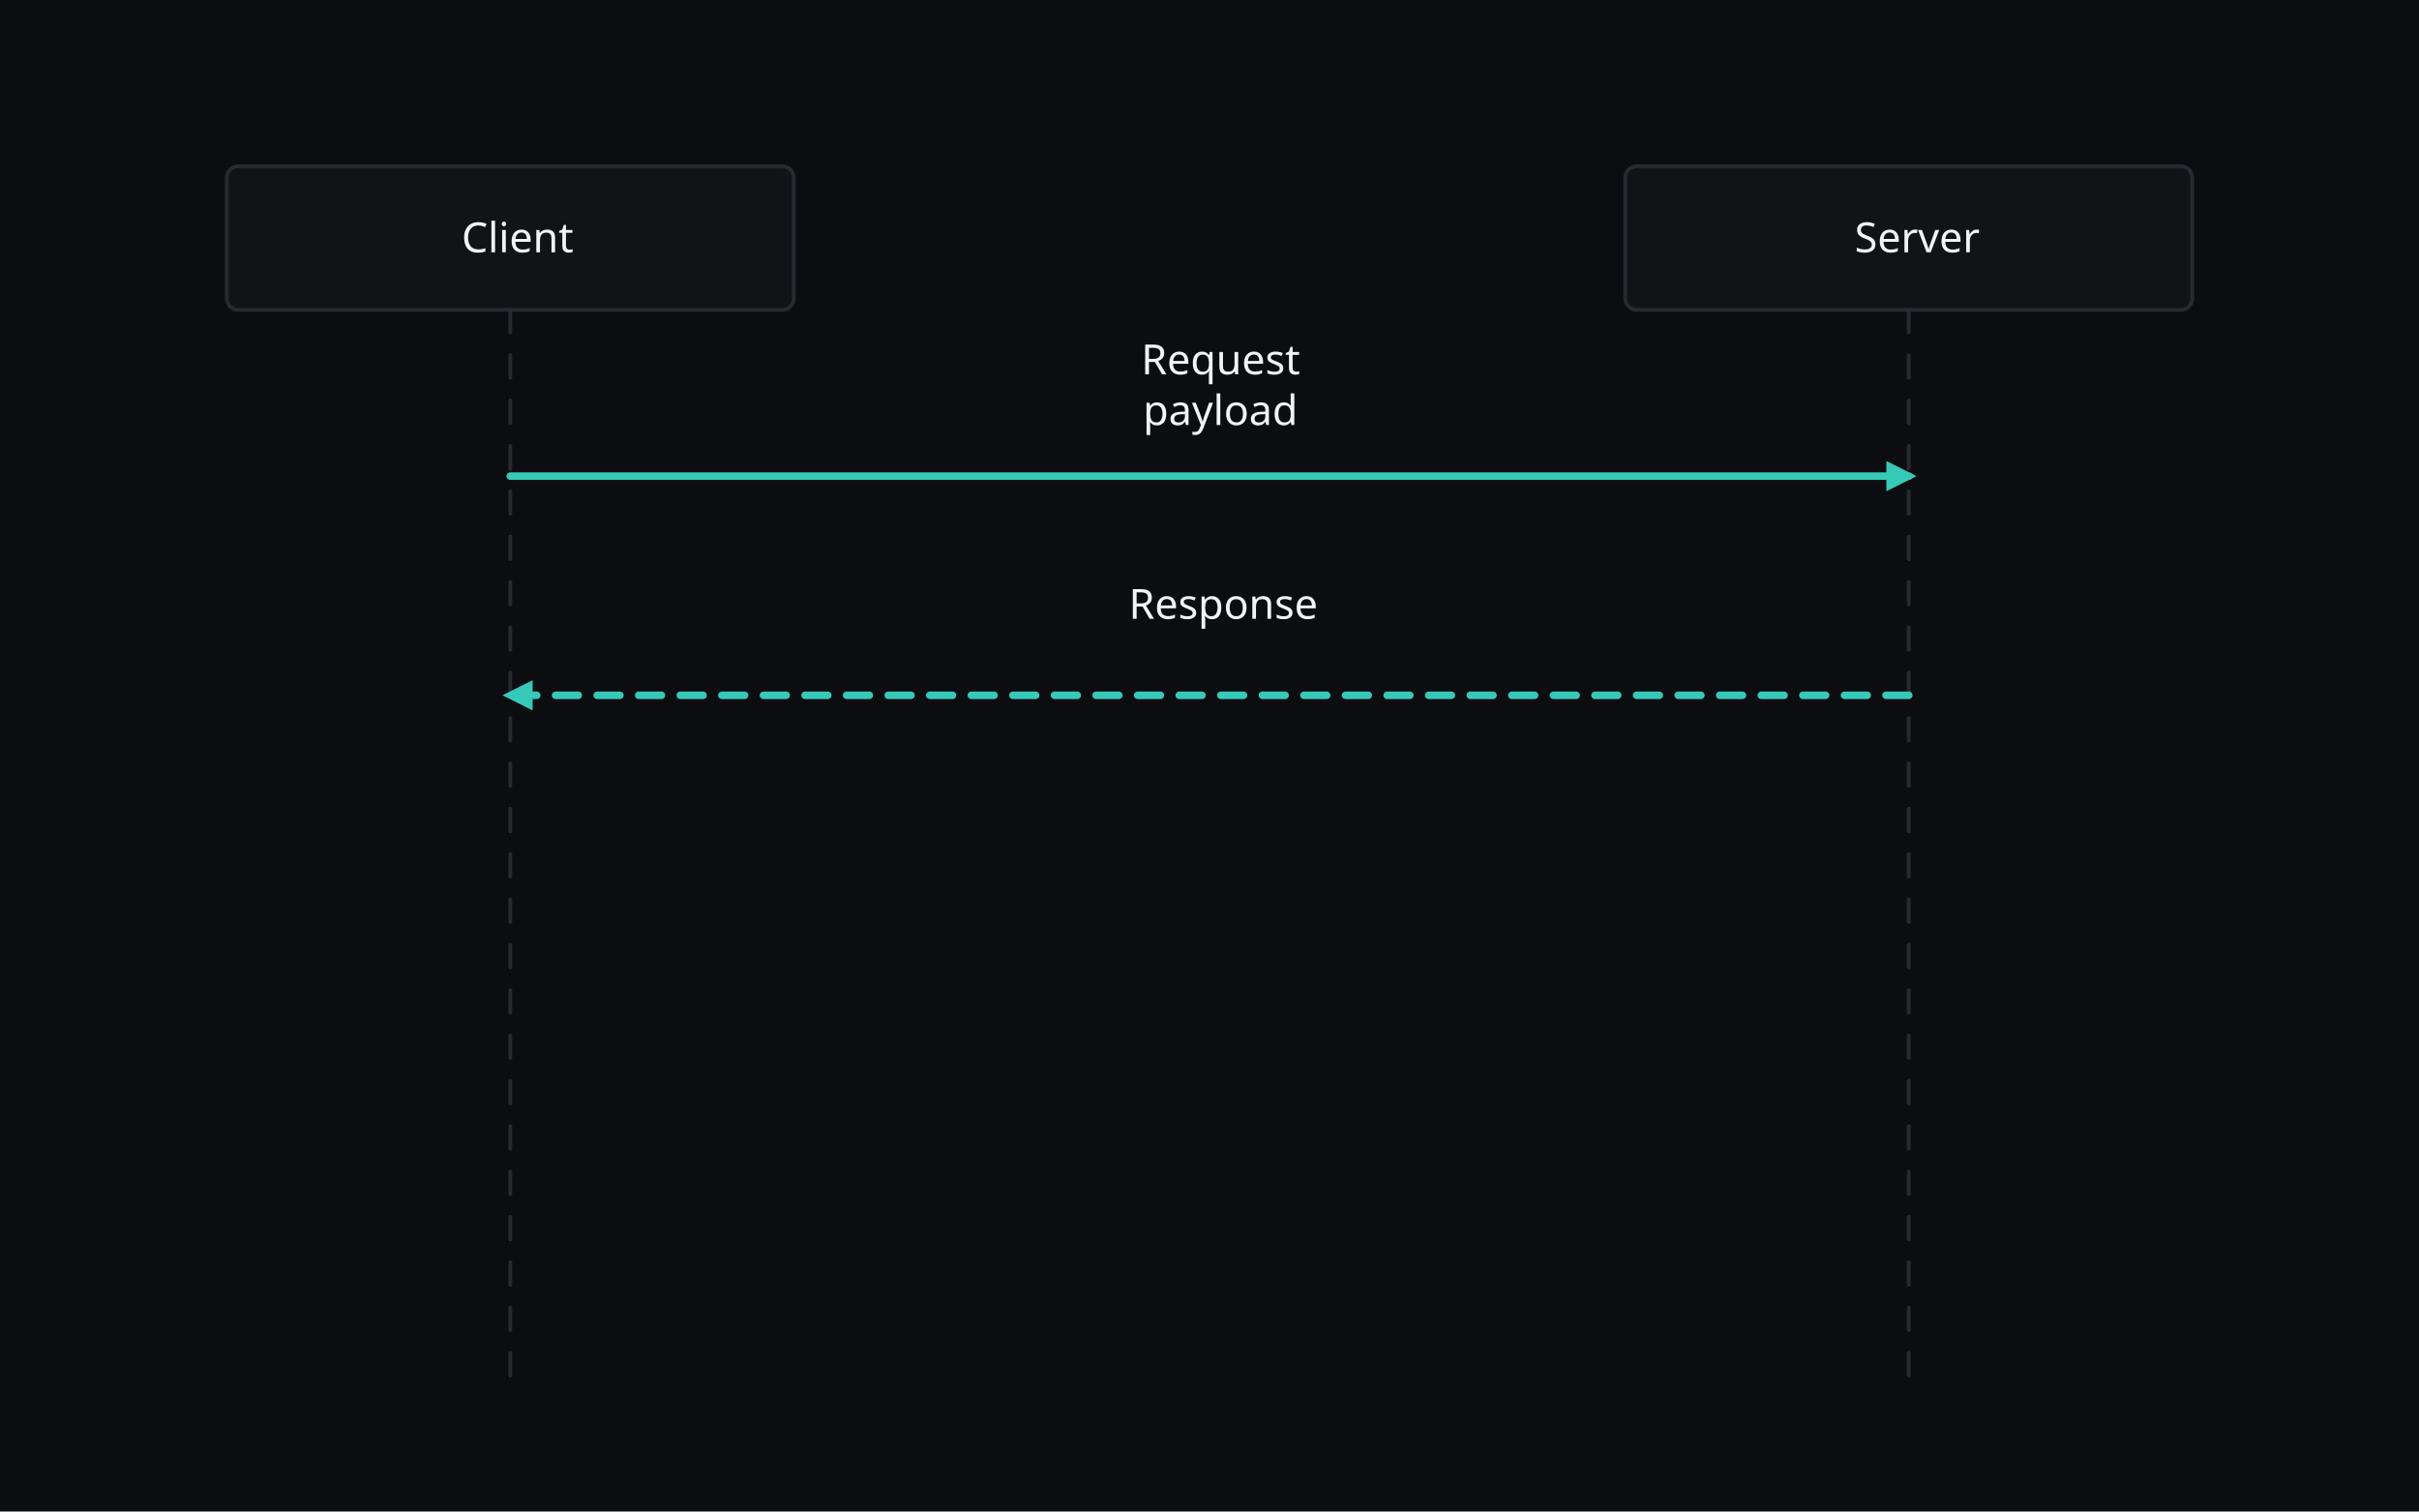
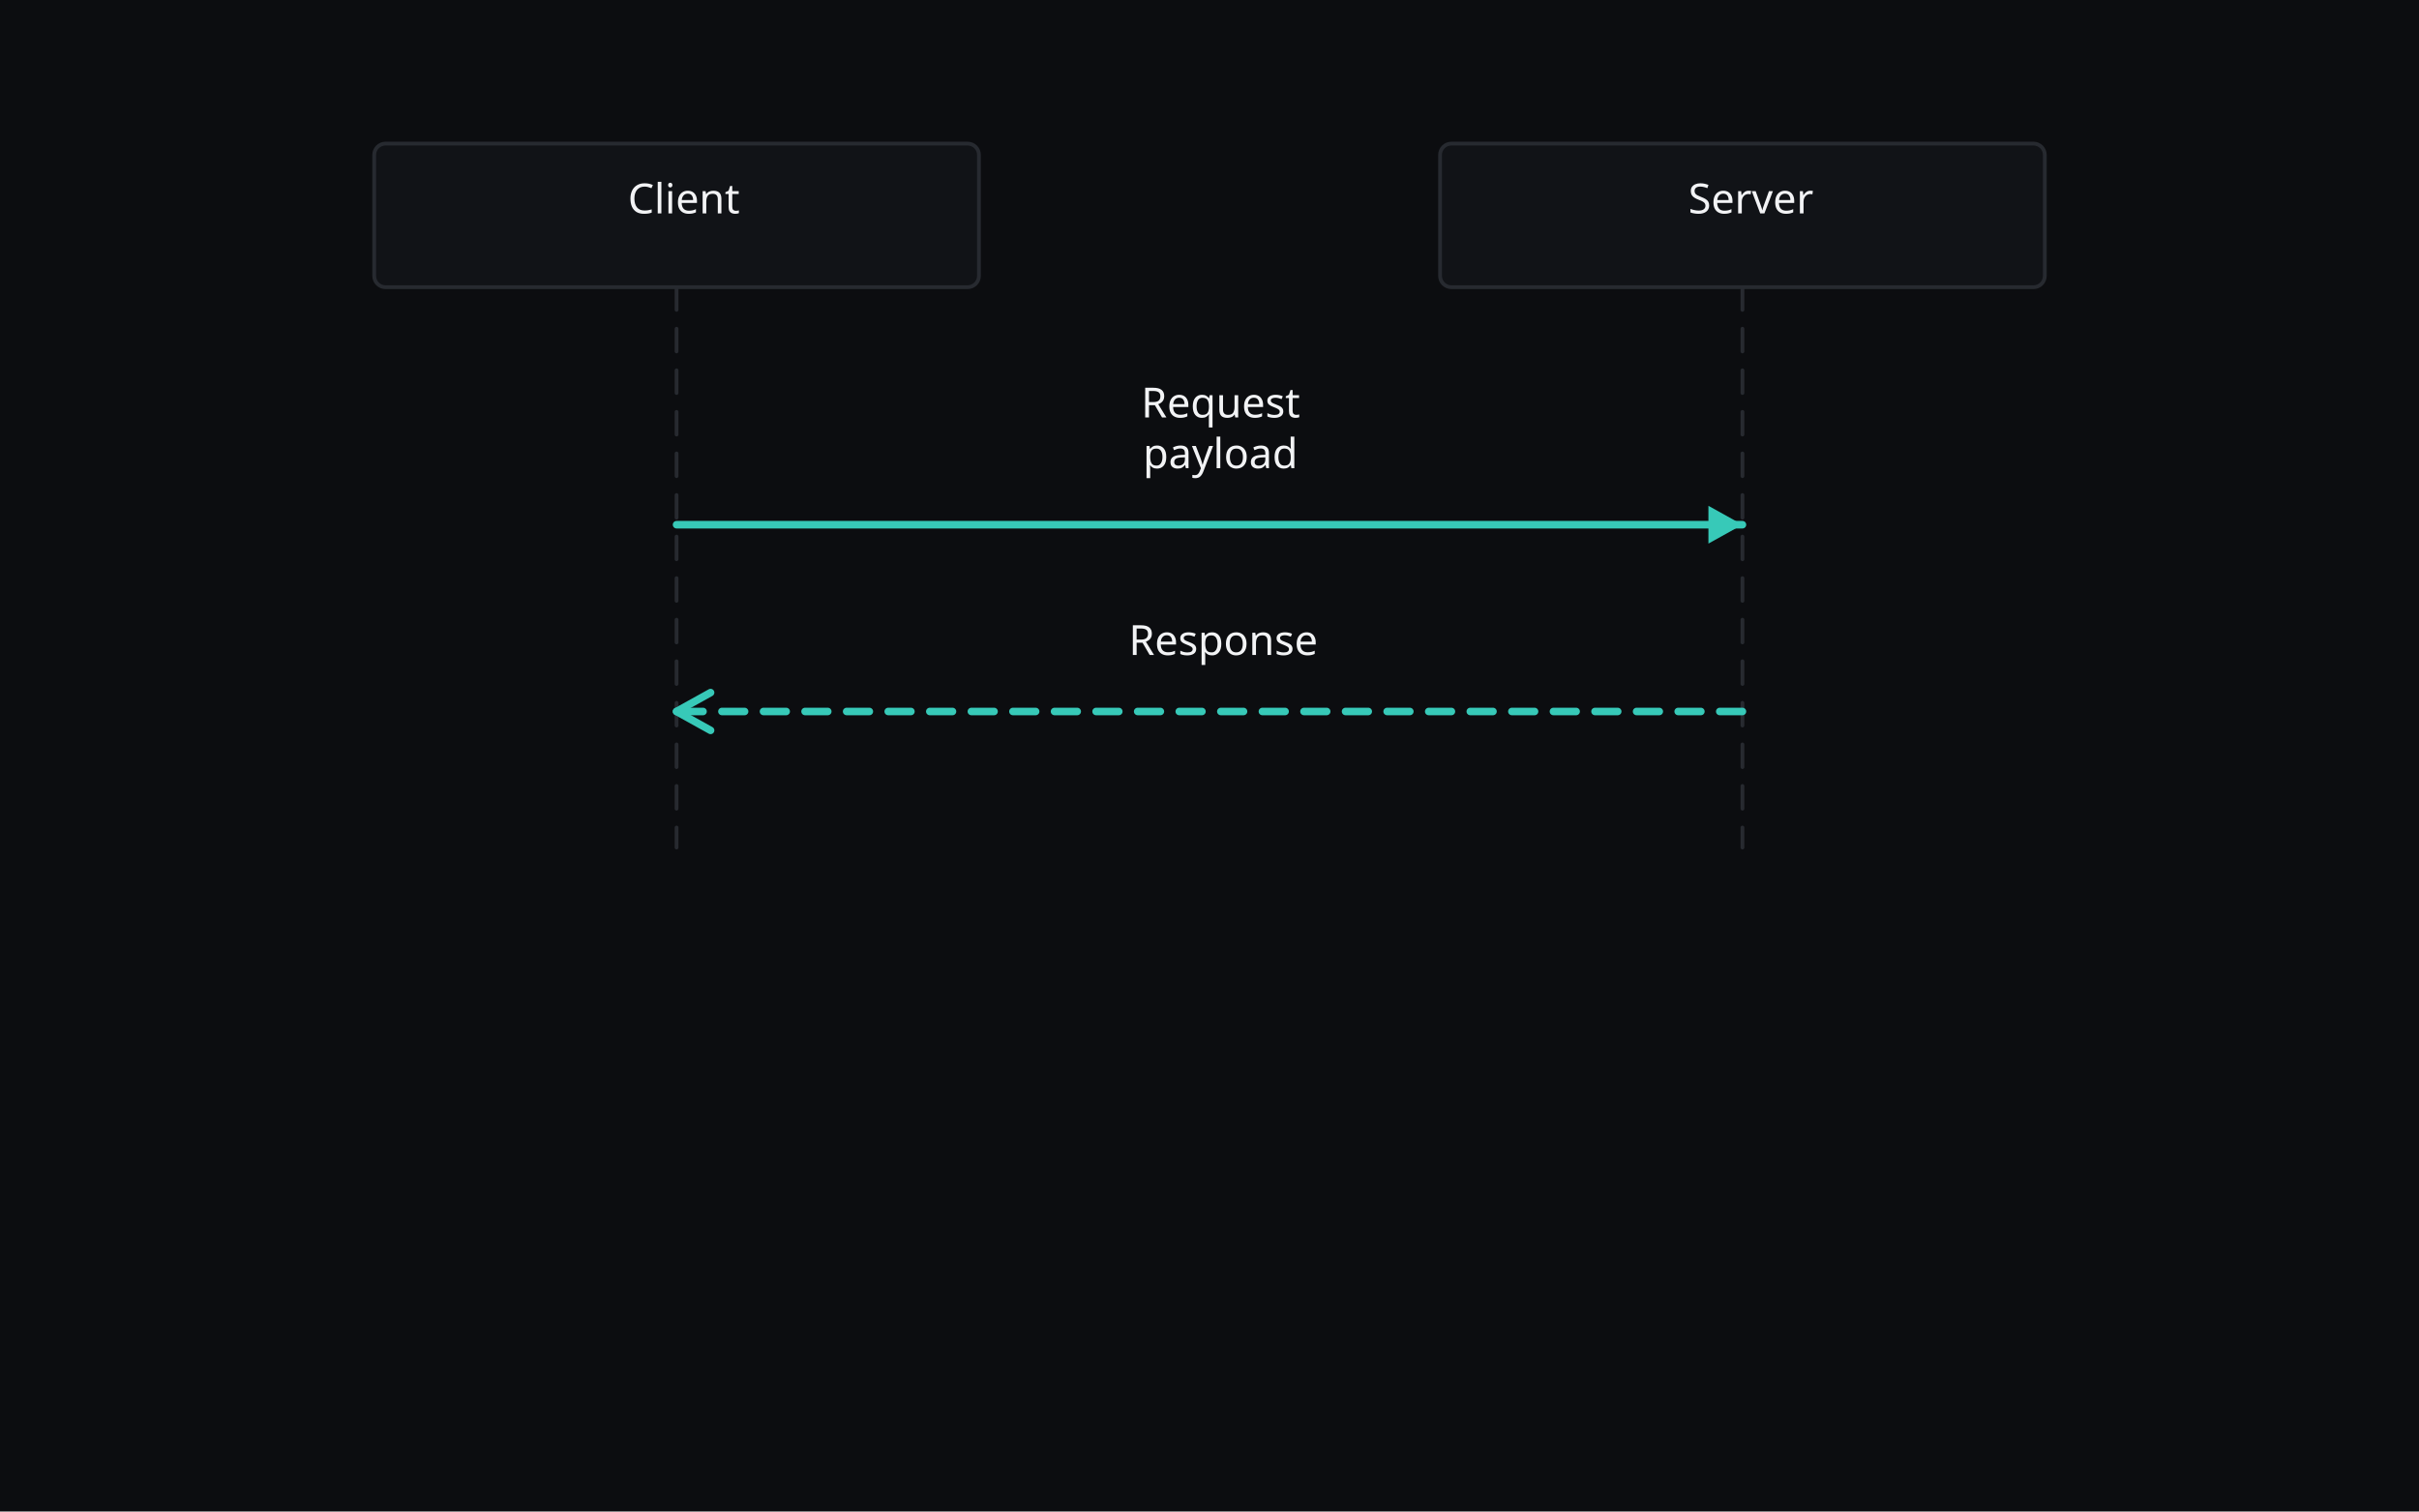
- <svg xmlns="http://www.w3.org/2000/svg" width="640" height="400" viewBox="0 0 640 400" role="img">
+ <svg xmlns="http://www.w3.org/2000/svg" width="640" height="400" viewBox="0 0 640 400" stroke-linecap="round" stroke-linejoin="round" role="img" aria-label="session" aria-labelledby="sequence-feasibility-dark-thumbnail-title">
  <defs>
-     <clipPath id="sequence-feasibility-dark-thumbnail-clip-1">
+     <clipPath id="sequence-feasibility-dark-thumbnail-clip-1" clipPathUnits="userSpaceOnUse">
      <rect x="24" y="24" width="592" height="352" />
    </clipPath>
  </defs>
-   <rect x="0" y="0" width="640" height="400" rx="0" data-cfx-role="background" fill="#0C0D10" fill-rule="evenodd" stroke="none" stroke-width="1" stroke-linecap="round" stroke-linejoin="round" />
+   <rect x="0" y="0" width="640" height="400" rx="0" data-cfx-role="background" fill="#0C0D10" stroke="none" stroke-width="1" />
  <g clip-path="url(#sequence-feasibility-dark-thumbnail-clip-1)" />
-   <g id="sequence-feasibility-dark-thumbnail-node-3" data-cfx-source-id="client" data-cfx-role="sequence-participant" data-kind="Participant">
-     <line x1="135" y1="82" x2="135" y2="368" data-cfx-role="sequence-lifeline" fill="none" fill-rule="evenodd" stroke="#272A30" stroke-width="1" stroke-linecap="round" stroke-linejoin="round" stroke-dasharray="6 6" />
-     <rect x="60" y="44" width="150" height="38" rx="3" fill="#111317" fill-rule="evenodd" stroke="#272A30" stroke-width="1" stroke-linecap="round" stroke-linejoin="round" />
-     <g data-cfx-role="sequence-participant-label">
-       <text x="122.125" y="66.76" font-family="CFX Proof Carlito" font-size="11" font-weight="400" font-style="normal" fill="#F2F3F5" xml:space="preserve" style="white-space:pre">Client</text>
+   <line x1="179" y1="76" x2="179" y2="224.283" data-cfx-role="sequence-lifeline" fill="none" stroke="#272A30" stroke-width="1" stroke-dasharray="6 5" />
+   <line x1="461" y1="76" x2="461" y2="224.283" data-cfx-role="sequence-lifeline" fill="none" stroke="#272A30" stroke-width="1" stroke-dasharray="6 5" />
+   <g id="sequence-feasibility-dark-thumbnail-node-5" data-cfx-source-id="client" data-cfx-role="sequence-participant" data-label="Client">
+     <rect x="99" y="38" width="160" height="38" rx="3" data-cfx-role="sequence-participant-box" fill="#111317" stroke="#272A30" stroke-width="1" />
+     <g data-cfx-role="sequence-label">
+       <text x="166.125" y="56.474" font-family="CFX Proof Carlito" font-size="11" font-weight="400" font-style="normal" fill="#F2F3F5" xml:space="preserve" style="white-space:pre;font-language-override:normal;font-palette:normal">Client</text>
    </g>
  </g>
-   <g id="sequence-feasibility-dark-thumbnail-node-8" data-cfx-source-id="server" data-cfx-role="sequence-participant" data-kind="Participant">
-     <line x1="505" y1="82" x2="505" y2="368" data-cfx-role="sequence-lifeline" fill="none" fill-rule="evenodd" stroke="#272A30" stroke-width="1" stroke-linecap="round" stroke-linejoin="round" stroke-dasharray="6 6" />
-     <rect x="430" y="44" width="150" height="38" rx="3" fill="#111317" fill-rule="evenodd" stroke="#272A30" stroke-width="1" stroke-linecap="round" stroke-linejoin="round" />
-     <g data-cfx-role="sequence-participant-label">
-       <text x="490.683" y="66.76" font-family="CFX Proof Carlito" font-size="11" font-weight="400" font-style="normal" fill="#F2F3F5" xml:space="preserve" style="white-space:pre">Server</text>
+   <g id="sequence-feasibility-dark-thumbnail-node-9" data-cfx-source-id="server" data-cfx-role="sequence-participant" data-label="Server">
+     <rect x="381" y="38" width="160" height="38" rx="3" data-cfx-role="sequence-participant-box" fill="#111317" stroke="#272A30" stroke-width="1" />
+     <g data-cfx-role="sequence-label">
+       <text x="446.683" y="56.474" font-family="CFX Proof Carlito" font-size="11" font-weight="400" font-style="normal" fill="#F2F3F5" xml:space="preserve" style="white-space:pre;font-language-override:normal;font-palette:normal">Server</text>
    </g>
  </g>
-   <g id="sequence-feasibility-dark-thumbnail-node-13" data-cfx-source-id="session-message-0" data-cfx-role="sequence-message" data-kind="Call" data-source="client" data-target="server">
-     <line x1="135" y1="126" x2="505" y2="126" fill="none" fill-rule="evenodd" stroke="#37C9B8" stroke-width="2" stroke-linecap="round" stroke-linejoin="round" />
-     <path d="M 499.08 122 L 507.08 126 L 499.08 130 Z" data-cfx-role="sequence-arrow" fill="#37C9B8" fill-rule="evenodd" stroke="none" stroke-width="1" stroke-linecap="round" stroke-linejoin="round" />
-     <g data-cfx-role="sequence-message-label">
-       <text x="301.926" y="99.046" font-family="CFX Proof Carlito" font-size="11" font-weight="400" font-style="normal" fill="#F2F3F5" xml:space="preserve" style="white-space:pre">Request</text>
-       <text x="302.402" y="112.474" font-family="CFX Proof Carlito" font-size="11" font-weight="400" font-style="normal" fill="#F2F3F5" xml:space="preserve" style="white-space:pre">payload</text>
+   <g id="sequence-feasibility-dark-thumbnail-node-13" data-cfx-source-id="message-1" data-cfx-role="sequence-message" data-kind="Call" data-label="Request&#10;payload" data-source="client" data-target="server">
+     <path d="M 179 138.855 L 461 138.855" data-cfx-role="sequence-message-line" fill="none" stroke="#37C9B8" stroke-width="2" />
+     <path d="M 461 138.855 L 452 133.855 L 452 143.855 Z" data-cfx-role="sequence-call-arrow" fill="#37C9B8" stroke="none" stroke-width="1" fill-rule="evenodd" />
+     <g data-cfx-role="sequence-label">
+       <text x="301.926" y="110.474" font-family="CFX Proof Carlito" font-size="11" font-weight="400" font-style="normal" fill="#F2F3F5" xml:space="preserve" style="white-space:pre;font-language-override:normal;font-palette:normal">Request</text>
+       <text x="302.402" y="123.901" font-family="CFX Proof Carlito" font-size="11" font-weight="400" font-style="normal" fill="#F2F3F5" xml:space="preserve" style="white-space:pre;font-language-override:normal;font-palette:normal">payload</text>
    </g>
  </g>
-   <g id="sequence-feasibility-dark-thumbnail-node-18" data-cfx-source-id="session-message-1" data-cfx-role="sequence-message" data-kind="Return" data-source="server" data-target="client">
-     <line x1="505" y1="184" x2="135" y2="184" fill="none" fill-rule="evenodd" stroke="#37C9B8" stroke-width="2" stroke-linecap="round" stroke-linejoin="round" stroke-dasharray="6 5" />
-     <path d="M 140.92 188 L 132.92 184 L 140.92 180 Z" data-cfx-role="sequence-arrow" fill="#37C9B8" fill-rule="evenodd" stroke="none" stroke-width="1" stroke-linecap="round" stroke-linejoin="round" />
-     <g data-cfx-role="sequence-message-label">
-       <text x="298.655" y="163.76" font-family="CFX Proof Carlito" font-size="11" font-weight="400" font-style="normal" fill="#F2F3F5" xml:space="preserve" style="white-space:pre">Response</text>
+   <g id="sequence-feasibility-dark-thumbnail-node-18" data-cfx-source-id="message-2" data-cfx-role="sequence-message" data-kind="Return" data-label="Response" data-source="server" data-target="client">
+     <path d="M 461 188.283 L 179 188.283" data-cfx-role="sequence-message-line" fill="none" stroke="#37C9B8" stroke-width="2" stroke-dasharray="6 5" />
+     <line x1="188" y1="183.283" x2="179" y2="188.283" data-cfx-role="sequence-return-arrow" fill="none" stroke="#37C9B8" stroke-width="2" />
+     <line x1="188" y1="193.283" x2="179" y2="188.283" fill="none" stroke="#37C9B8" stroke-width="2" />
+     <g data-cfx-role="sequence-label">
+       <text x="298.655" y="173.329" font-family="CFX Proof Carlito" font-size="11" font-weight="400" font-style="normal" fill="#F2F3F5" xml:space="preserve" style="white-space:pre;font-language-override:normal;font-palette:normal">Response</text>
    </g>
  </g>
</svg>
